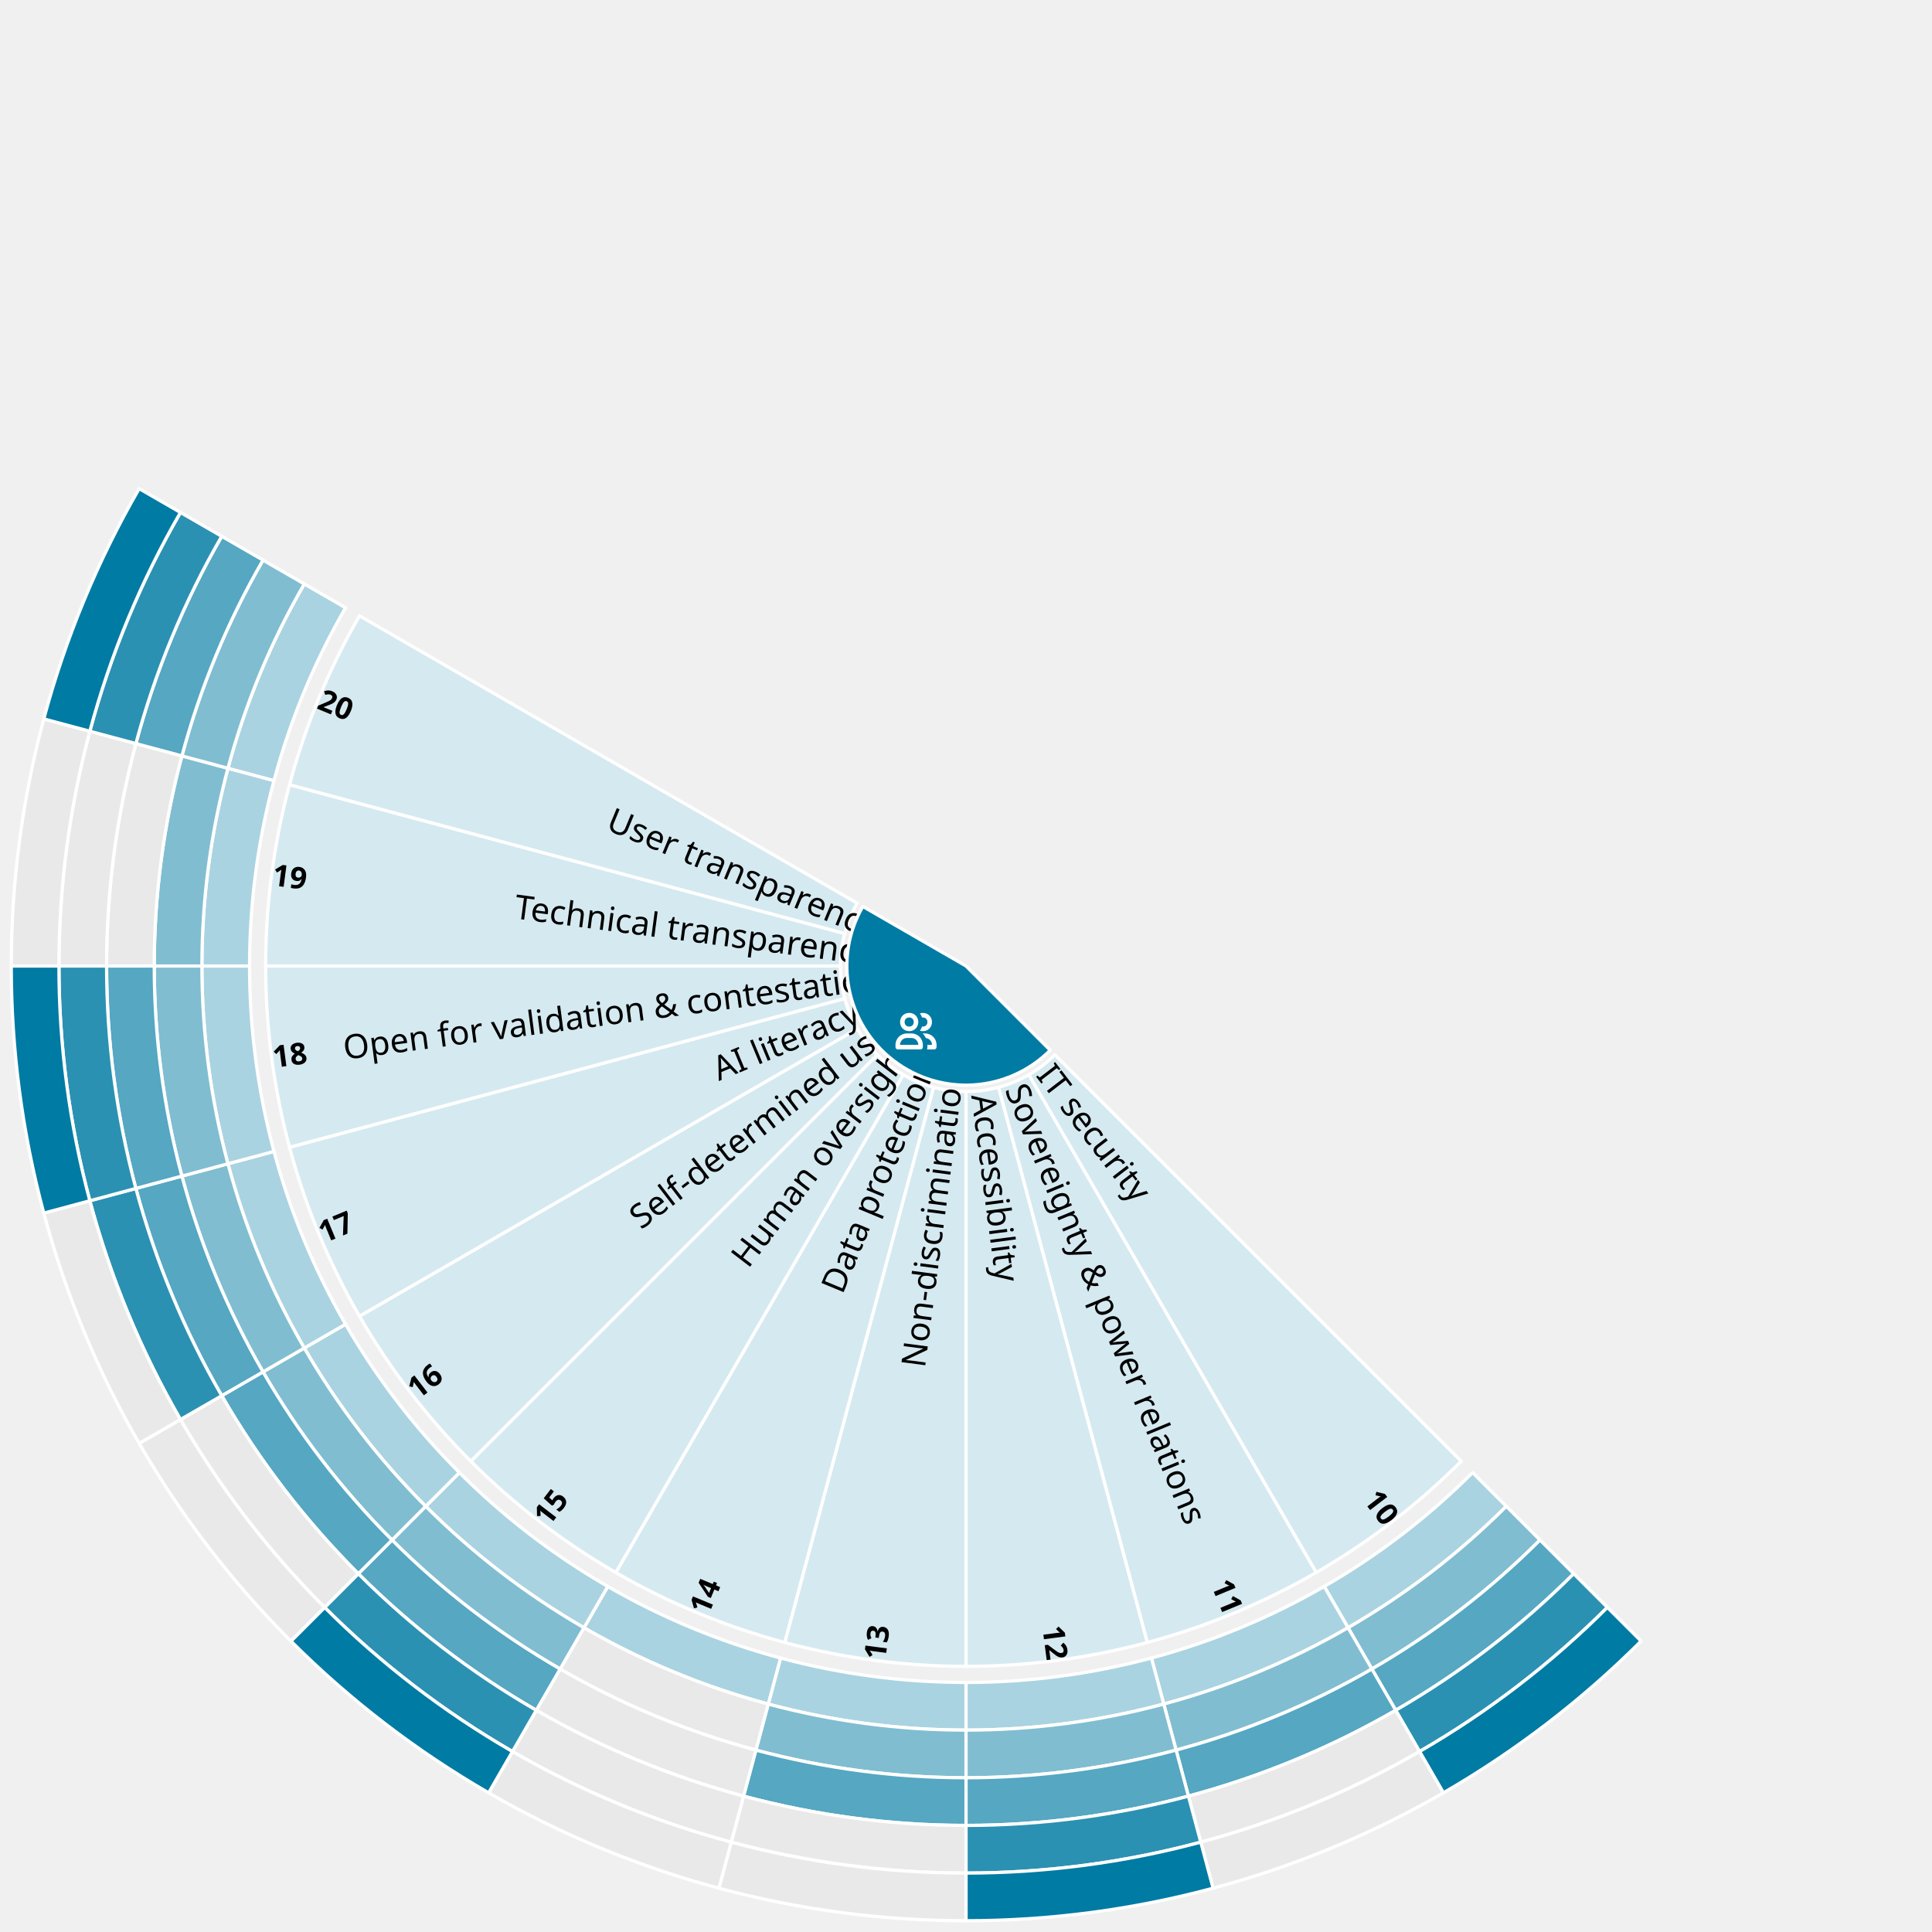
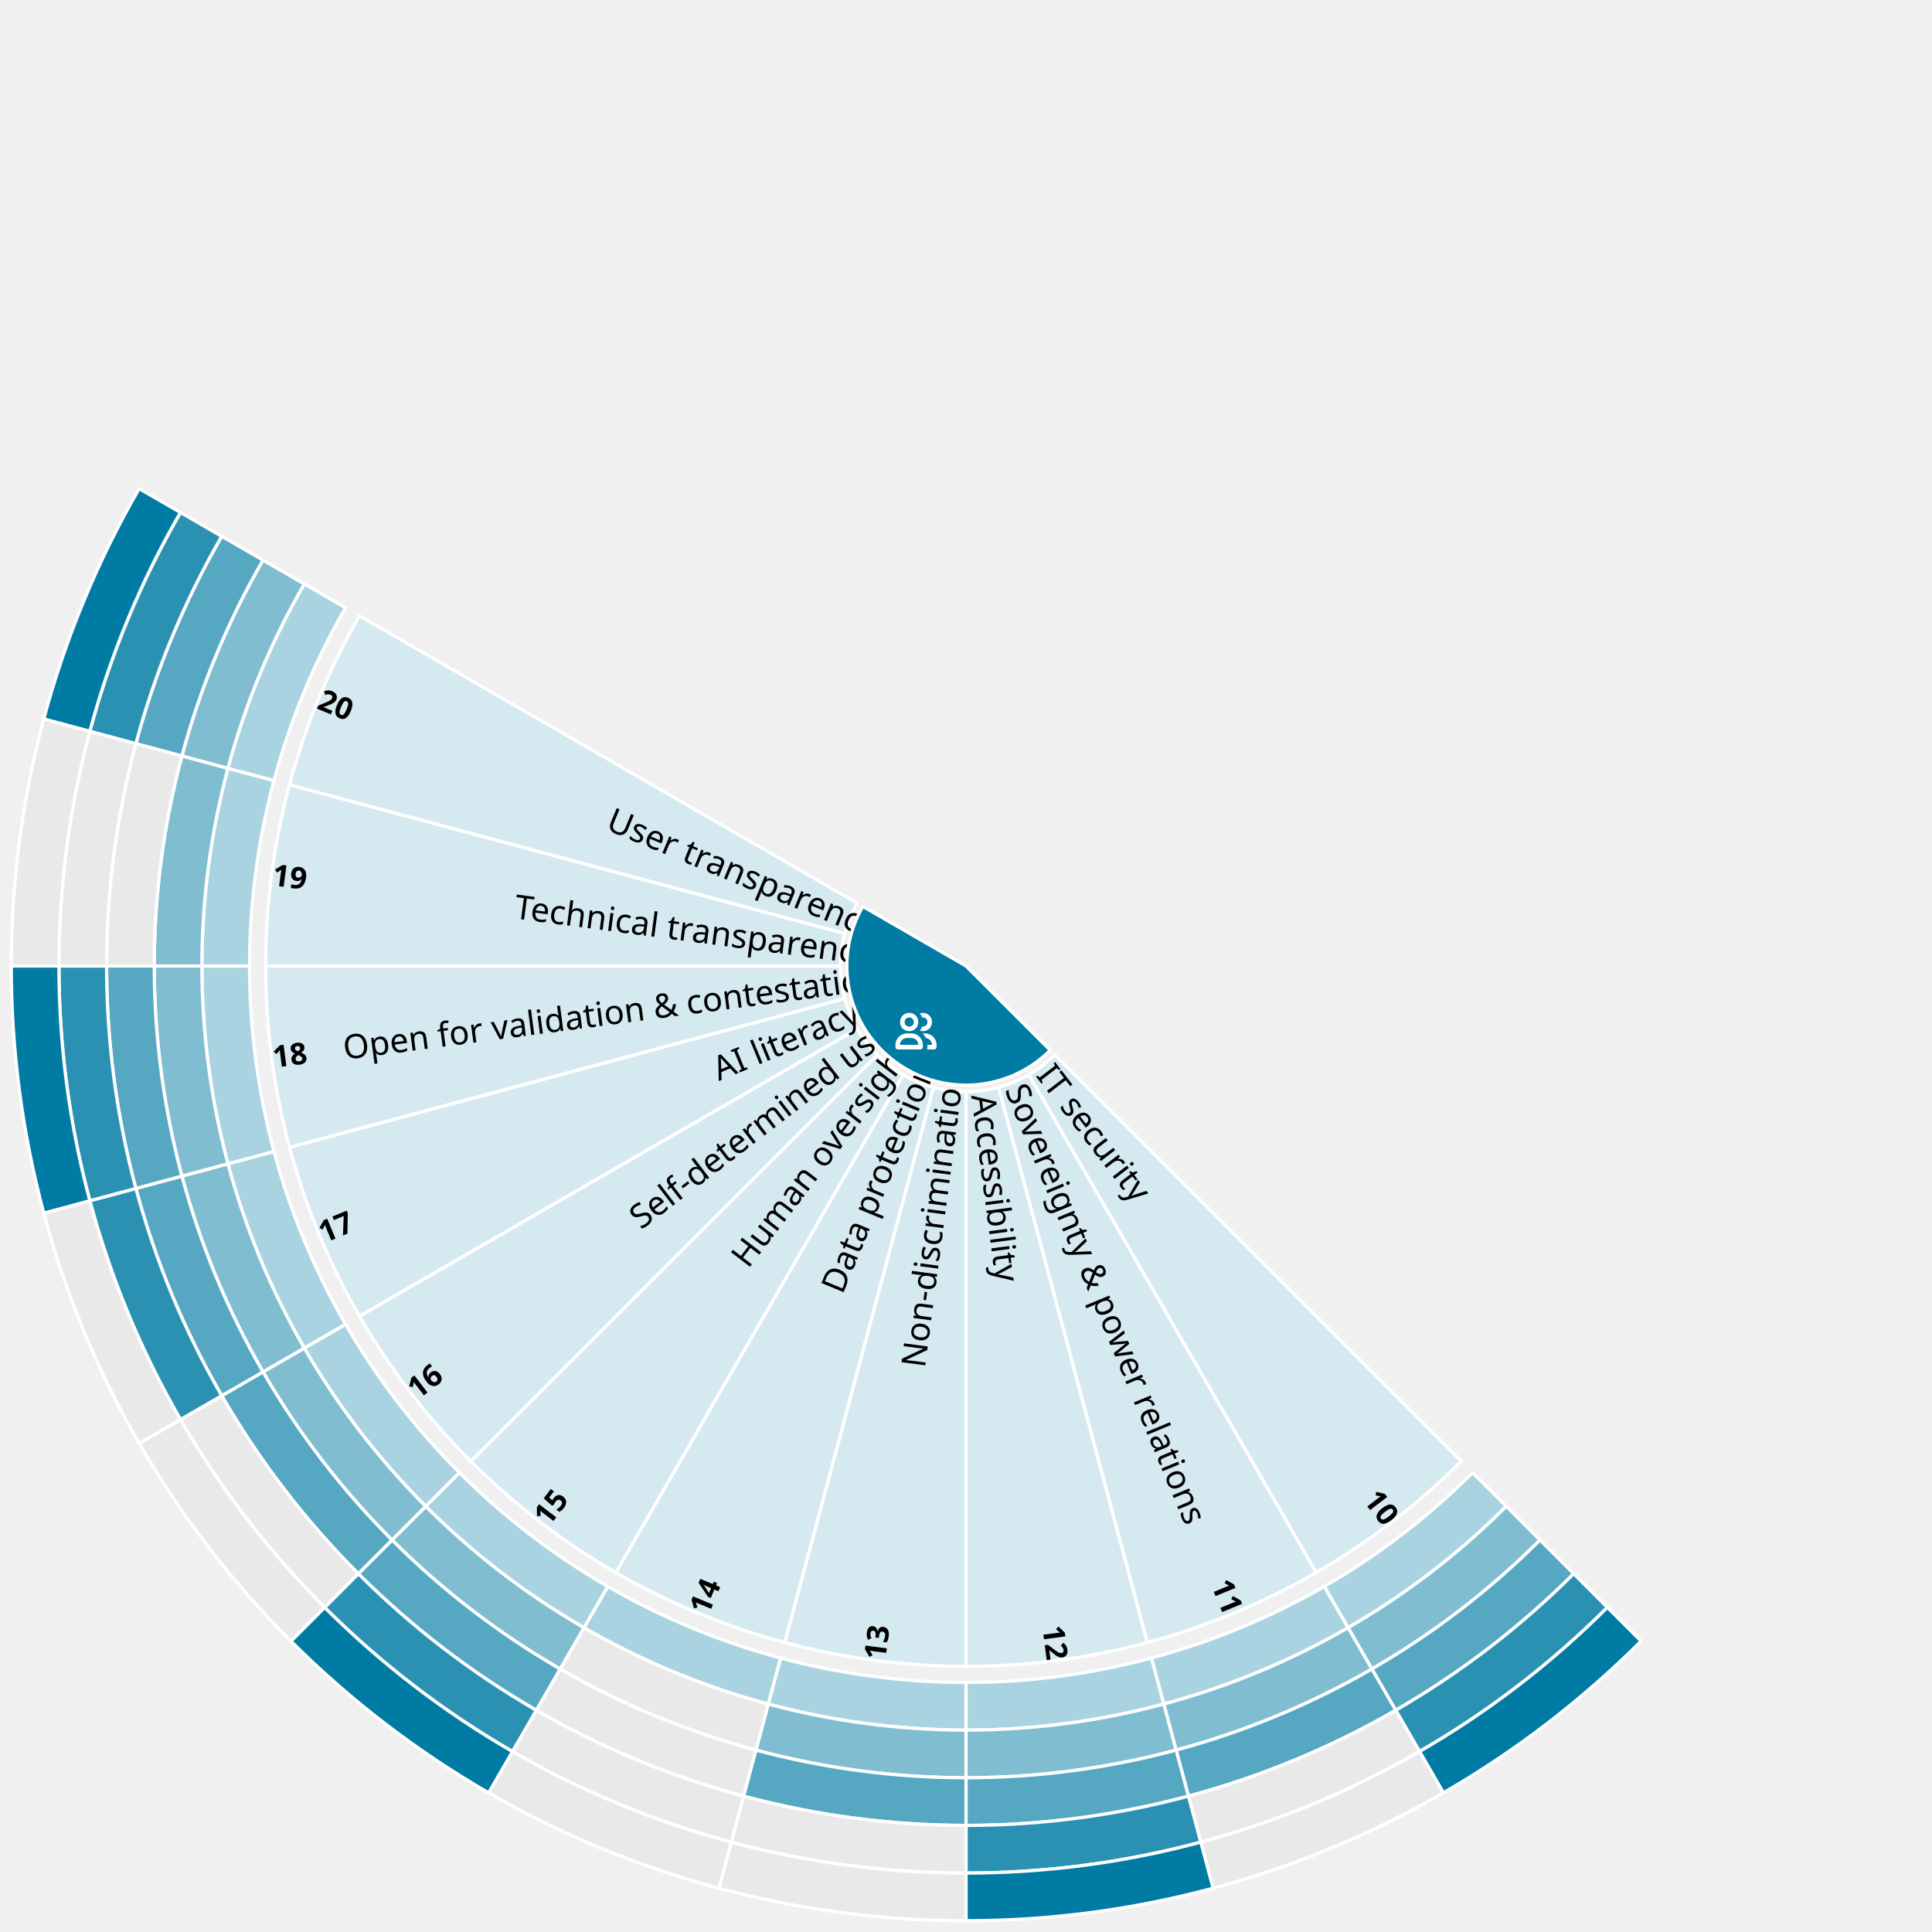
<svg xmlns="http://www.w3.org/2000/svg" xmlns:ns1="https://www.affinity.studio/" width="100%" height="100%" viewBox="40.157 272.634 2400 2400" version="1.1" xml:space="preserve" style="fill-rule:evenodd;clip-rule:evenodd;stroke-linecap:round;stroke-linejoin:round;stroke-miterlimit:1.5;">
  <g id="Diagram" ns1:id="Diagram">
    <g id="Social-Sustainability" ns1:id="Social Sustainability">
      <g id="C10" ns1:id="10 IT security">
        <path id="C10-wedge" ns1:id="Wedge" d="M1855.340,2087.817A870.000,870.000 0 0,1 1675.157,2226.076L1318.157,1607.734A156.000,156.000 0 0,0 1350.466,1582.943Z" style="fill:rgb(213,233,240);stroke:white;stroke-width:4px;" />
        <path id="C10-rating1" ns1:id="Rating 1" d="M1911.343,2143.820A949.200,949.200 0 0,1 1714.757,2294.665L1685.157,2243.397A890.000,890.000 0 0,0 1869.482,2101.959Z" style="fill:rgb(170,211,225);stroke:white;stroke-width:4px;" />
        <path id="C10-rating2" ns1:id="Rating 2" d="M1953.204,2185.680A1008.400,1008.400 0 0,1 1744.357,2345.934L1714.757,2294.665A949.200,949.200 0 0,0 1911.343,2143.820Z" style="fill:rgb(128,189,209);stroke:white;stroke-width:4px;" />
        <path id="C10-rating3" ns1:id="Rating 3" d="M1995.065,2227.541A1067.600,1067.600 0 0,1 1773.957,2397.203L1744.357,2345.934A1008.400,1008.400 0 0,0 1953.204,2185.680Z" style="fill:rgb(85,167,194);stroke:white;stroke-width:4px;" />
        <path id="C10-rating4" ns1:id="Rating 4" d="M2036.925,2269.402A1126.800,1126.800 0 0,1 1803.557,2448.471L1773.957,2397.203A1067.600,1067.600 0 0,0 1995.065,2227.541Z" style="fill:rgb(43,145,178);stroke:white;stroke-width:4px;" />
        <path id="C10-rating5" ns1:id="Rating 5" d="M2078.786,2311.263A1186.000,1186.000 0 0,1 1833.157,2499.740L1803.557,2448.471A1126.800,1126.800 0 0,0 2036.925,2269.402Z" style="fill:rgb(0,123,163);stroke:white;stroke-width:4px;" />
-         <text id="C10-number" ns1:id="Number" transform="matrix(0.608762,0.793353,-0.793353,0.608762,3046.148,-968.0088)" x="1663.184px" y="2931.684px" style="font-family:'PTSans-Bold', 'PT Sans', sans-serif;font-weight:700;font-size:37.5px;">10</text>
+         <text id="C10-number" ns1:id="Number" transform="matrix(0.608762,0.793353,-0.793353,0.608762,3046.148,-968.0088)" x="1663.188px" y="2931.684px" style="font-family:'PTSans-Bold', 'PT Sans', sans-serif;font-weight:700;font-size:37.5px;">10</text>
        <text id="C10-label" ns1:id="Label" transform="matrix(0.608762,0.793353,-0.793353,0.608762,2643.953,-1492.159)" x="1658.000px" y="2933.142px" style="font-family:'PTSans-Regular', 'PT Sans', sans-serif;font-size:41.667px;">IT security</text>
      </g>
      <g id="C11" ns1:id="11 Sovereignty &amp; power relations">
        <path id="C11-wedge" ns1:id="Wedge" d="M1675.157,2226.076A870.000,870.000 0 0,1 1465.330,2312.989L1280.533,1623.318A156.000,156.000 0 0,0 1318.157,1607.734Z" style="fill:rgb(213,233,240);stroke:white;stroke-width:4px;" />
        <path id="C11-rating1" ns1:id="Rating 1" d="M1714.757,2294.665A949.200,949.200 0 0,1 1485.828,2389.491L1470.506,2332.308A890.000,890.000 0 0,0 1685.157,2243.397Z" style="fill:rgb(170,211,225);stroke:white;stroke-width:4px;" />
        <path id="C11-rating2" ns1:id="Rating 2" d="M1744.357,2345.934A1008.400,1008.400 0 0,1 1501.151,2446.674L1485.828,2389.491A949.200,949.200 0 0,0 1714.757,2294.665Z" style="fill:rgb(128,189,209);stroke:white;stroke-width:4px;" />
        <path id="C11-rating3" ns1:id="Rating 3" d="M1773.957,2397.203A1067.600,1067.600 0 0,1 1516.473,2503.856L1501.151,2446.674A1008.400,1008.400 0 0,0 1744.357,2345.934Z" style="fill:rgb(85,167,194);stroke:white;stroke-width:4px;" />
        <path id="C11-rating4" ns1:id="Rating 4" d="M1803.557,2448.471A1126.800,1126.800 0 0,1 1531.795,2561.039L1516.473,2503.856A1067.600,1067.600 0 0,0 1773.957,2397.203Z" style="fill:rgb(233,233,233);stroke:white;stroke-width:4px;" />
        <path id="C11-rating5" ns1:id="Rating 5" d="M1833.157,2499.740A1186.000,1186.000 0 0,1 1547.117,2618.222L1531.795,2561.039A1126.800,1126.800 0 0,0 1803.557,2448.471Z" style="fill:rgb(233,233,233);stroke:white;stroke-width:4px;" />
-         <text id="C11-number" ns1:id="Number" transform="matrix(0.382684,0.92388,-0.92388,0.382684,3616.295,-417.4212)" x="1663.184px" y="2931.684px" style="font-family:'PTSans-Bold', 'PT Sans', sans-serif;font-weight:700;font-size:37.5px;">11</text>
+         <text id="C11-number" ns1:id="Number" transform="matrix(0.382684,0.92388,-0.92388,0.382684,3616.295,-417.4212)" x="1663.188px" y="2931.684px" style="font-family:'PTSans-Bold', 'PT Sans', sans-serif;font-weight:700;font-size:37.5px;">11</text>
        <text id="C11-label" ns1:id="Label" transform="matrix(0.382684,0.92388,-0.92388,0.382684,3363.465,-1027.807)" x="1658.000px" y="2933.142px" style="font-family:'PTSans-Regular', 'PT Sans', sans-serif;font-size:41.667px;">Sovereignty &amp; power relations</text>
      </g>
      <g id="C12" ns1:id="12 Accessibility">
        <path id="C12-wedge" ns1:id="Wedge" d="M1465.330,2312.989A870.000,870.000 0 0,1 1240.157,2342.634L1240.157,1628.634A156.000,156.000 0 0,0 1280.533,1623.318Z" style="fill:rgb(213,233,240);stroke:white;stroke-width:4px;" />
        <path id="C12-rating1" ns1:id="Rating 1" d="M1485.828,2389.491A949.200,949.200 0 0,1 1240.157,2421.834L1240.157,2362.634A890.000,890.000 0 0,0 1470.506,2332.308Z" style="fill:rgb(170,211,225);stroke:white;stroke-width:4px;" />
        <path id="C12-rating2" ns1:id="Rating 2" d="M1501.151,2446.674A1008.400,1008.400 0 0,1 1240.157,2481.034L1240.157,2421.834A949.200,949.200 0 0,0 1485.828,2389.491Z" style="fill:rgb(128,189,209);stroke:white;stroke-width:4px;" />
        <path id="C12-rating3" ns1:id="Rating 3" d="M1516.473,2503.856A1067.600,1067.600 0 0,1 1240.157,2540.234L1240.157,2481.034A1008.400,1008.400 0 0,0 1501.151,2446.674Z" style="fill:rgb(85,167,194);stroke:white;stroke-width:4px;" />
        <path id="C12-rating4" ns1:id="Rating 4" d="M1531.795,2561.039A1126.800,1126.800 0 0,1 1240.157,2599.434L1240.157,2540.234A1067.600,1067.600 0 0,0 1516.473,2503.856Z" style="fill:rgb(43,145,178);stroke:white;stroke-width:4px;" />
        <path id="C12-rating5" ns1:id="Rating 5" d="M1547.117,2618.222A1186.000,1186.000 0 0,1 1240.157,2658.634L1240.157,2599.434A1126.800,1126.800 0 0,0 1531.795,2561.039Z" style="fill:rgb(0,123,163);stroke:white;stroke-width:4px;" />
-         <text id="C12-number" ns1:id="Number" transform="matrix(0.130526,0.991445,-0.991445,0.130526,4024.512,261.9707)" x="1663.184px" y="2931.684px" style="font-family:'PTSans-Bold', 'PT Sans', sans-serif;font-weight:700;font-size:37.5px;">12</text>
+         <text id="C12-number" ns1:id="Number" transform="matrix(0.130526,0.991445,-0.991445,0.130526,4024.512,261.9707)" x="1663.188px" y="2931.684px" style="font-family:'PTSans-Bold', 'PT Sans', sans-serif;font-weight:700;font-size:37.5px;">12</text>
        <text id="C12-label" ns1:id="Label" transform="matrix(0.130526,0.991445,-0.991445,0.130526,3938.277,-393.0542)" x="1658.000px" y="2933.142px" style="font-family:'PTSans-Regular', 'PT Sans', sans-serif;font-size:41.667px;">Accessibility</text>
      </g>
      <g id="C13" ns1:id="13 Non-discrimination">
        <path id="C13-wedge" ns1:id="Wedge" d="M1240.157,2342.634A870.000,870.000 0 0,1 1014.985,2312.989L1199.782,1623.318A156.000,156.000 0 0,0 1240.157,1628.634Z" style="fill:rgb(213,233,240);stroke:white;stroke-width:4px;" />
        <path id="C13-rating1" ns1:id="Rating 1" d="M1240.157,2421.834A949.200,949.200 0 0,1 994.486,2389.491L1009.808,2332.308A890.000,890.000 0 0,0 1240.157,2362.634Z" style="fill:rgb(170,211,225);stroke:white;stroke-width:4px;" />
        <path id="C13-rating2" ns1:id="Rating 2" d="M1240.157,2481.034A1008.400,1008.400 0 0,1 979.164,2446.674L994.486,2389.491A949.200,949.200 0 0,0 1240.157,2421.834Z" style="fill:rgb(128,189,209);stroke:white;stroke-width:4px;" />
        <path id="C13-rating3" ns1:id="Rating 3" d="M1240.157,2540.234A1067.600,1067.600 0 0,1 963.842,2503.856L979.164,2446.674A1008.400,1008.400 0 0,0 1240.157,2481.034Z" style="fill:rgb(85,167,194);stroke:white;stroke-width:4px;" />
        <path id="C13-rating4" ns1:id="Rating 4" d="M1240.157,2599.434A1126.800,1126.800 0 0,1 948.520,2561.039L963.842,2503.856A1067.600,1067.600 0 0,0 1240.157,2540.234Z" style="fill:rgb(233,233,233);stroke:white;stroke-width:4px;" />
        <path id="C13-rating5" ns1:id="Rating 5" d="M1240.157,2658.634A1186.000,1186.000 0 0,1 933.198,2618.222L948.520,2561.039A1126.800,1126.800 0 0,0 1240.157,2599.434Z" style="fill:rgb(233,233,233);stroke:white;stroke-width:4px;" />
-         <text id="C13-number" ns1:id="Number" transform="matrix(0.130526,-0.991445,0.991445,0.130526,-1983.916,3601.956)" x="1663.184px" y="2931.684px" style="font-family:'PTSans-Bold', 'PT Sans', sans-serif;font-weight:700;font-size:37.5px;">13</text>
-         <text id="C13-label" ns1:id="Label" transform="matrix(0.130526,-0.991445,0.991445,0.130526,-1983.916,3601.956)" x="2029.581px" y="2933.142px" style="font-family:'PTSans-Regular', 'PT Sans', sans-serif;font-size:41.667px;">Non-discrimination</text>
+         <text id="C13-number" ns1:id="Number" transform="matrix(0.130526,-0.991445,0.991445,0.130526,-1983.916,3601.956)" x="1663.188px" y="2931.684px" style="font-family:'PTSans-Bold', 'PT Sans', sans-serif;font-weight:700;font-size:37.5px;">13</text>
+         <text id="C13-label" ns1:id="Label" transform="matrix(0.130526,-0.991445,0.991445,0.130526,-1983.916,3601.956)" x="2029.506px" y="2933.142px" style="font-family:'PTSans-Regular', 'PT Sans', sans-serif;font-size:41.667px;">Non-discrimination</text>
      </g>
      <g id="C14" ns1:id="14 Data protection">
        <path id="C14-wedge" ns1:id="Wedge" d="M1014.985,2312.989A870.000,870.000 0 0,1 805.157,2226.076L1162.157,1607.734A156.000,156.000 0 0,0 1199.782,1623.318Z" style="fill:rgb(213,233,240);stroke:white;stroke-width:4px;" />
        <path id="C14-rating1" ns1:id="Rating 1" d="M994.486,2389.491A949.200,949.200 0 0,1 765.557,2294.665L795.157,2243.397A890.000,890.000 0 0,0 1009.808,2332.308Z" style="fill:rgb(170,211,225);stroke:white;stroke-width:4px;" />
        <path id="C14-rating2" ns1:id="Rating 2" d="M979.164,2446.674A1008.400,1008.400 0 0,1 735.957,2345.934L765.557,2294.665A949.200,949.200 0 0,0 994.486,2389.491Z" style="fill:rgb(233,233,233);stroke:white;stroke-width:4px;" />
        <path id="C14-rating3" ns1:id="Rating 3" d="M963.842,2503.856A1067.600,1067.600 0 0,1 706.357,2397.203L735.957,2345.934A1008.400,1008.400 0 0,0 979.164,2446.674Z" style="fill:rgb(233,233,233);stroke:white;stroke-width:4px;" />
        <path id="C14-rating4" ns1:id="Rating 4" d="M948.520,2561.039A1126.800,1126.800 0 0,1 676.757,2448.471L706.357,2397.203A1067.600,1067.600 0 0,0 963.842,2503.856Z" style="fill:rgb(233,233,233);stroke:white;stroke-width:4px;" />
        <path id="C14-rating5" ns1:id="Rating 5" d="M933.198,2618.222A1186.000,1186.000 0 0,1 647.157,2499.740L676.757,2448.471A1126.800,1126.800 0 0,0 948.520,2561.039Z" style="fill:rgb(233,233,233);stroke:white;stroke-width:4px;" />
-         <text id="C14-number" ns1:id="Number" transform="matrix(0.382683,-0.92388,0.92388,0.382683,-2425.167,2694.95)" x="1663.184px" y="2931.684px" style="font-family:'PTSans-Bold', 'PT Sans', sans-serif;font-weight:700;font-size:37.5px;">14</text>
-         <text id="C14-label" ns1:id="Label" transform="matrix(0.382683,-0.92388,0.92388,0.382683,-2425.167,2694.95)" x="2095.409px" y="2933.142px" style="font-family:'PTSans-Regular', 'PT Sans', sans-serif;font-size:41.667px;">Data protection</text>
+         <text id="C14-number" ns1:id="Number" transform="matrix(0.382683,-0.92388,0.92388,0.382683,-2425.167,2694.95)" x="1663.188px" y="2931.684px" style="font-family:'PTSans-Bold', 'PT Sans', sans-serif;font-weight:700;font-size:37.5px;">14</text>
+         <text id="C14-label" ns1:id="Label" transform="matrix(0.382683,-0.92388,0.92388,0.382683,-2425.167,2694.95)" x="2095.340px" y="2933.142px" style="font-family:'PTSans-Regular', 'PT Sans', sans-serif;font-size:41.667px;">Data protection</text>
      </g>
      <g id="C15" ns1:id="15 Human oversight">
        <path id="C15-wedge" ns1:id="Wedge" d="M805.157,2226.076A870.000,870.000 0 0,1 624.974,2087.817L1129.849,1582.943A156.000,156.000 0 0,0 1162.157,1607.734Z" style="fill:rgb(213,233,240);stroke:white;stroke-width:4px;" />
        <path id="C15-rating1" ns1:id="Rating 1" d="M765.557,2294.665A949.200,949.200 0 0,1 568.972,2143.820L610.832,2101.959A890.000,890.000 0 0,0 795.157,2243.397Z" style="fill:rgb(170,211,225);stroke:white;stroke-width:4px;" />
        <path id="C15-rating2" ns1:id="Rating 2" d="M735.957,2345.934A1008.400,1008.400 0 0,1 527.111,2185.680L568.972,2143.820A949.200,949.200 0 0,0 765.557,2294.665Z" style="fill:rgb(128,189,209);stroke:white;stroke-width:4px;" />
        <path id="C15-rating3" ns1:id="Rating 3" d="M706.357,2397.203A1067.600,1067.600 0 0,1 485.250,2227.541L527.111,2185.680A1008.400,1008.400 0 0,0 735.957,2345.934Z" style="fill:rgb(85,167,194);stroke:white;stroke-width:4px;" />
        <path id="C15-rating4" ns1:id="Rating 4" d="M676.757,2448.471A1126.800,1126.800 0 0,1 443.389,2269.402L485.250,2227.541A1067.600,1067.600 0 0,0 706.357,2397.203Z" style="fill:rgb(43,145,178);stroke:white;stroke-width:4px;" />
        <path id="C15-rating5" ns1:id="Rating 5" d="M647.157,2499.740A1186.000,1186.000 0 0,1 401.529,2311.263L443.389,2269.402A1126.800,1126.800 0 0,0 676.757,2448.471Z" style="fill:rgb(0,123,163);stroke:white;stroke-width:4px;" />
-         <text id="C15-number" ns1:id="Number" transform="matrix(0.608761,-0.793354,0.793354,0.608761,-2616.633,1704.645)" x="1663.184px" y="2931.684px" style="font-family:'PTSans-Bold', 'PT Sans', sans-serif;font-weight:700;font-size:37.5px;">15</text>
-         <text id="C15-label" ns1:id="Label" transform="matrix(0.608761,-0.793354,0.793354,0.608761,-2616.633,1704.645)" x="2068.206px" y="2933.142px" style="font-family:'PTSans-Regular', 'PT Sans', sans-serif;font-size:41.667px;">Human oversight</text>
+         <text id="C15-number" ns1:id="Number" transform="matrix(0.608761,-0.793354,0.793354,0.608761,-2616.633,1704.645)" x="1663.188px" y="2931.684px" style="font-family:'PTSans-Bold', 'PT Sans', sans-serif;font-weight:700;font-size:37.5px;">15</text>
+         <text id="C15-label" ns1:id="Label" transform="matrix(0.608761,-0.793354,0.793354,0.608761,-2616.633,1704.645)" x="2068.131px" y="2933.142px" style="font-family:'PTSans-Regular', 'PT Sans', sans-serif;font-size:41.667px;">Human oversight</text>
      </g>
      <g id="C16" ns1:id="16 Self-determined use">
        <path id="C16-wedge" ns1:id="Wedge" d="M624.974,2087.817A870.000,870.000 0 0,1 486.715,1907.634L1105.057,1550.634A156.000,156.000 0 0,0 1129.849,1582.943Z" style="fill:rgb(213,233,240);stroke:white;stroke-width:4px;" />
        <path id="C16-rating1" ns1:id="Rating 1" d="M568.972,2143.820A949.200,949.200 0 0,1 418.126,1947.234L469.395,1917.634A890.000,890.000 0 0,0 610.832,2101.959Z" style="fill:rgb(170,211,225);stroke:white;stroke-width:4px;" />
        <path id="C16-rating2" ns1:id="Rating 2" d="M527.111,2185.680A1008.400,1008.400 0 0,1 366.857,1976.834L418.126,1947.234A949.200,949.200 0 0,0 568.972,2143.820Z" style="fill:rgb(128,189,209);stroke:white;stroke-width:4px;" />
        <path id="C16-rating3" ns1:id="Rating 3" d="M485.250,2227.541A1067.600,1067.600 0 0,1 315.589,2006.434L366.857,1976.834A1008.400,1008.400 0 0,0 527.111,2185.680Z" style="fill:rgb(85,167,194);stroke:white;stroke-width:4px;" />
        <path id="C16-rating4" ns1:id="Rating 4" d="M443.389,2269.402A1126.800,1126.800 0 0,1 264.320,2036.034L315.589,2006.434A1067.600,1067.600 0 0,0 485.250,2227.541Z" style="fill:rgb(233,233,233);stroke:white;stroke-width:4px;" />
        <path id="C16-rating5" ns1:id="Rating 5" d="M401.529,2311.263A1186.000,1186.000 0 0,1 213.051,2065.634L264.320,2036.034A1126.800,1126.800 0 0,0 443.389,2269.402Z" style="fill:rgb(233,233,233);stroke:white;stroke-width:4px;" />
-         <text id="C16-number" ns1:id="Number" transform="matrix(0.793353,-0.608762,0.608762,0.793353,-2545.265,698.5287)" x="1663.184px" y="2931.684px" style="font-family:'PTSans-Bold', 'PT Sans', sans-serif;font-weight:700;font-size:37.5px;">16</text>
-         <text id="C16-label" ns1:id="Label" transform="matrix(0.793353,-0.608762,0.608762,0.793353,-2545.265,698.5287)" x="2011.878px" y="2933.142px" style="font-family:'PTSans-Regular', 'PT Sans', sans-serif;font-size:41.667px;">Self-determined use</text>
+         <text id="C16-number" ns1:id="Number" transform="matrix(0.793353,-0.608762,0.608762,0.793353,-2545.265,698.5287)" x="1663.188px" y="2931.684px" style="font-family:'PTSans-Bold', 'PT Sans', sans-serif;font-weight:700;font-size:37.5px;">16</text>
+         <text id="C16-label" ns1:id="Label" transform="matrix(0.793353,-0.608762,0.608762,0.793353,-2545.265,698.5287)" x="2011.798px" y="2933.142px" style="font-family:'PTSans-Regular', 'PT Sans', sans-serif;font-size:41.667px;">Self-determined use</text>
      </g>
      <g id="C17" ns1:id="17 AI literacy">
        <path id="C17-wedge" ns1:id="Wedge" d="M486.715,1907.634A870.000,870.000 0 0,1 399.802,1697.806L1089.473,1513.010A156.000,156.000 0 0,0 1105.057,1550.634Z" style="fill:rgb(213,233,240);stroke:white;stroke-width:4px;" />
        <path id="C17-rating1" ns1:id="Rating 1" d="M418.126,1947.234A949.200,949.200 0 0,1 323.301,1718.305L380.483,1702.983A890.000,890.000 0 0,0 469.395,1917.634Z" style="fill:rgb(170,211,225);stroke:white;stroke-width:4px;" />
        <path id="C17-rating2" ns1:id="Rating 2" d="M366.857,1976.834A1008.400,1008.400 0 0,1 266.118,1733.627L323.301,1718.305A949.200,949.200 0 0,0 418.126,1947.234Z" style="fill:rgb(128,189,209);stroke:white;stroke-width:4px;" />
        <path id="C17-rating3" ns1:id="Rating 3" d="M315.589,2006.434A1067.600,1067.600 0 0,1 208.935,1748.949L266.118,1733.627A1008.400,1008.400 0 0,0 366.857,1976.834Z" style="fill:rgb(85,167,194);stroke:white;stroke-width:4px;" />
        <path id="C17-rating4" ns1:id="Rating 4" d="M264.320,2036.034A1126.800,1126.800 0 0,1 151.752,1764.271L208.935,1748.949A1067.600,1067.600 0 0,0 315.589,2006.434Z" style="fill:rgb(43,145,178);stroke:white;stroke-width:4px;" />
        <path id="C17-rating5" ns1:id="Rating 5" d="M213.051,2065.634A1186.000,1186.000 0 0,1 94.569,1779.593L151.752,1764.271A1126.800,1126.800 0 0,0 264.320,2036.034Z" style="fill:rgb(233,233,233);stroke:white;stroke-width:4px;" />
-         <text id="C17-number" ns1:id="Number" transform="matrix(0.92388,-0.382684,0.382684,0.92388,-2215.927,-254.8336)" x="1663.184px" y="2931.684px" style="font-family:'PTSans-Bold', 'PT Sans', sans-serif;font-weight:700;font-size:37.5px;">17</text>
-         <text id="C17-label" ns1:id="Label" transform="matrix(0.92388,-0.382684,0.382684,0.92388,-2215.927,-254.8336)" x="2193.503px" y="2933.142px" style="font-family:'PTSans-Regular', 'PT Sans', sans-serif;font-size:41.667px;">AI literacy</text>
+         <text id="C17-number" ns1:id="Number" transform="matrix(0.92388,-0.382684,0.382684,0.92388,-2215.927,-254.8336)" x="1663.188px" y="2931.684px" style="font-family:'PTSans-Bold', 'PT Sans', sans-serif;font-weight:700;font-size:37.5px;">17</text>
+         <text id="C17-label" ns1:id="Label" transform="matrix(0.92388,-0.382684,0.382684,0.92388,-2215.927,-254.8336)" x="2193.465px" y="2933.142px" style="font-family:'PTSans-Regular', 'PT Sans', sans-serif;font-size:41.667px;">AI literacy</text>
      </g>
      <g id="C18" ns1:id="18 Open for validation &amp; contestation">
        <path id="C18-wedge" ns1:id="Wedge" d="M399.802,1697.806A870.000,870.000 0 0,1 370.157,1472.634L1084.157,1472.634A156.000,156.000 0 0,0 1089.473,1513.010Z" style="fill:rgb(213,233,240);stroke:white;stroke-width:4px;" />
        <path id="C18-rating1" ns1:id="Rating 1" d="M323.301,1718.305A949.200,949.200 0 0,1 290.957,1472.634L350.157,1472.634A890.000,890.000 0 0,0 380.483,1702.983Z" style="fill:rgb(170,211,225);stroke:white;stroke-width:4px;" />
        <path id="C18-rating2" ns1:id="Rating 2" d="M266.118,1733.627A1008.400,1008.400 0 0,1 231.757,1472.634L290.957,1472.634A949.200,949.200 0 0,0 323.301,1718.305Z" style="fill:rgb(128,189,209);stroke:white;stroke-width:4px;" />
        <path id="C18-rating3" ns1:id="Rating 3" d="M208.935,1748.949A1067.600,1067.600 0 0,1 172.557,1472.634L231.757,1472.634A1008.400,1008.400 0 0,0 266.118,1733.627Z" style="fill:rgb(85,167,194);stroke:white;stroke-width:4px;" />
        <path id="C18-rating4" ns1:id="Rating 4" d="M151.752,1764.271A1126.800,1126.800 0 0,1 113.357,1472.634L172.557,1472.634A1067.600,1067.600 0 0,0 208.935,1748.949Z" style="fill:rgb(43,145,178);stroke:white;stroke-width:4px;" />
        <path id="C18-rating5" ns1:id="Rating 5" d="M94.569,1779.593A1186.000,1186.000 0 0,1 54.157,1472.634L113.357,1472.634A1126.800,1126.800 0 0,0 151.752,1764.271Z" style="fill:rgb(0,123,163);stroke:white;stroke-width:4px;" />
-         <text id="C18-number" ns1:id="Number" transform="matrix(0.991445,-0.130526,0.130526,0.991445,-1651.062,-1090.472)" x="1663.184px" y="2931.684px" style="font-family:'PTSans-Bold', 'PT Sans', sans-serif;font-weight:700;font-size:37.5px;">18</text>
-         <text id="C18-label" ns1:id="Label" transform="matrix(0.991445,-0.130526,0.130526,0.991445,-1651.062,-1090.472)" x="1751.659px" y="2933.142px" style="font-family:'PTSans-Regular', 'PT Sans', sans-serif;font-size:41.667px;">Open for validation &amp; contestation</text>
+         <text id="C18-number" ns1:id="Number" transform="matrix(0.991445,-0.130526,0.130526,0.991445,-1651.062,-1090.472)" x="1663.188px" y="2931.684px" style="font-family:'PTSans-Bold', 'PT Sans', sans-serif;font-weight:700;font-size:37.5px;">18</text>
+         <text id="C18-label" ns1:id="Label" transform="matrix(0.991445,-0.130526,0.130526,0.991445,-1651.062,-1090.472)" x="1751.504px" y="2933.142px" style="font-family:'PTSans-Regular', 'PT Sans', sans-serif;font-size:41.667px;">Open for validation &amp; contestation</text>
      </g>
      <g id="C19" ns1:id="19 Technical transparency">
        <path id="C19-wedge" ns1:id="Wedge" d="M370.157,1472.634A870.000,870.000 0 0,1 399.802,1247.461L1089.473,1432.258A156.000,156.000 0 0,0 1084.157,1472.634Z" style="fill:rgb(213,233,240);stroke:white;stroke-width:4px;" />
        <path id="C19-rating1" ns1:id="Rating 1" d="M290.957,1472.634A949.200,949.200 0 0,1 323.301,1226.963L380.483,1242.285A890.000,890.000 0 0,0 350.157,1472.634Z" style="fill:rgb(170,211,225);stroke:white;stroke-width:4px;" />
        <path id="C19-rating2" ns1:id="Rating 2" d="M231.757,1472.634A1008.400,1008.400 0 0,1 266.118,1211.641L323.301,1226.963A949.200,949.200 0 0,0 290.957,1472.634Z" style="fill:rgb(128,189,209);stroke:white;stroke-width:4px;" />
        <path id="C19-rating3" ns1:id="Rating 3" d="M172.557,1472.634A1067.600,1067.600 0 0,1 208.935,1196.319L266.118,1211.641A1008.400,1008.400 0 0,0 231.757,1472.634Z" style="fill:rgb(233,233,233);stroke:white;stroke-width:4px;" />
        <path id="C19-rating4" ns1:id="Rating 4" d="M113.357,1472.634A1126.800,1126.800 0 0,1 151.752,1180.997L208.935,1196.319A1067.600,1067.600 0 0,0 172.557,1472.634Z" style="fill:rgb(233,233,233);stroke:white;stroke-width:4px;" />
        <path id="C19-rating5" ns1:id="Rating 5" d="M54.157,1472.634A1186.000,1186.000 0 0,1 94.569,1165.675L151.752,1180.997A1126.800,1126.800 0 0,0 113.357,1472.634Z" style="fill:rgb(233,233,233);stroke:white;stroke-width:4px;" />
-         <text id="C19-number" ns1:id="Number" transform="matrix(0.991445,0.130526,-0.130526,0.991445,-889.1654,-1751.439)" x="1663.184px" y="2931.684px" style="font-family:'PTSans-Bold', 'PT Sans', sans-serif;font-weight:700;font-size:37.5px;">19</text>
-         <text id="C19-label" ns1:id="Label" transform="matrix(0.991445,0.130526,-0.130526,0.991445,-889.1654,-1751.439)" x="1966.769px" y="2933.142px" style="font-family:'PTSans-Regular', 'PT Sans', sans-serif;font-size:41.667px;">Technical transparency</text>
+         <text id="C19-number" ns1:id="Number" transform="matrix(0.991445,0.130526,-0.130526,0.991445,-889.1654,-1751.439)" x="1663.188px" y="2931.684px" style="font-family:'PTSans-Bold', 'PT Sans', sans-serif;font-weight:700;font-size:37.5px;">19</text>
+         <text id="C19-label" ns1:id="Label" transform="matrix(0.991445,0.130526,-0.130526,0.991445,-889.1654,-1751.439)" x="1966.672px" y="2933.142px" style="font-family:'PTSans-Regular', 'PT Sans', sans-serif;font-size:41.667px;">Technical transparency</text>
      </g>
      <g id="C20" ns1:id="20 User transparency">
        <path id="C20-wedge" ns1:id="Wedge" d="M399.802,1247.461A870.000,870.000 0 0,1 486.715,1037.634L1105.057,1394.634A156.000,156.000 0 0,0 1089.473,1432.258Z" style="fill:rgb(213,233,240);stroke:white;stroke-width:4px;" />
        <path id="C20-rating1" ns1:id="Rating 1" d="M323.301,1226.963A949.200,949.200 0 0,1 418.126,998.034L469.395,1027.634A890.000,890.000 0 0,0 380.483,1242.285Z" style="fill:rgb(170,211,225);stroke:white;stroke-width:4px;" />
        <path id="C20-rating2" ns1:id="Rating 2" d="M266.118,1211.641A1008.400,1008.400 0 0,1 366.857,968.434L418.126,998.034A949.200,949.200 0 0,0 323.301,1226.963Z" style="fill:rgb(128,189,209);stroke:white;stroke-width:4px;" />
        <path id="C20-rating3" ns1:id="Rating 3" d="M208.935,1196.319A1067.600,1067.600 0 0,1 315.589,938.834L366.857,968.434A1008.400,1008.400 0 0,0 266.118,1211.641Z" style="fill:rgb(85,167,194);stroke:white;stroke-width:4px;" />
        <path id="C20-rating4" ns1:id="Rating 4" d="M151.752,1180.997A1126.800,1126.800 0 0,1 264.320,909.234L315.589,938.834A1067.600,1067.600 0 0,0 208.935,1196.319Z" style="fill:rgb(43,145,178);stroke:white;stroke-width:4px;" />
        <path id="C20-rating5" ns1:id="Rating 5" d="M94.569,1165.675A1186.000,1186.000 0 0,1 213.051,879.634L264.320,909.234A1126.800,1126.800 0 0,0 151.752,1180.997Z" style="fill:rgb(0,123,163);stroke:white;stroke-width:4px;" />
-         <text id="C20-number" ns1:id="Number" transform="matrix(0.92388,0.382683,-0.382683,0.92388,17.84086,-2192.69)" x="1663.184px" y="2931.684px" style="font-family:'PTSans-Bold', 'PT Sans', sans-serif;font-weight:700;font-size:37.5px;">20</text>
-         <text id="C20-label" ns1:id="Label" transform="matrix(0.92388,0.382683,-0.382683,0.92388,17.84086,-2192.69)" x="2052.378px" y="2933.142px" style="font-family:'PTSans-Regular', 'PT Sans', sans-serif;font-size:41.667px;">User transparency</text>
+         <text id="C20-number" ns1:id="Number" transform="matrix(0.92388,0.382683,-0.382683,0.92388,17.84086,-2192.69)" x="1663.188px" y="2931.684px" style="font-family:'PTSans-Bold', 'PT Sans', sans-serif;font-weight:700;font-size:37.5px;">20</text>
+         <text id="C20-label" ns1:id="Label" transform="matrix(0.92388,0.382683,-0.382683,0.92388,17.84086,-2192.69)" x="2052.298px" y="2933.142px" style="font-family:'PTSans-Regular', 'PT Sans', sans-serif;font-size:41.667px;">User transparency</text>
      </g>
    </g>
  </g>
  <g id="Centre" ns1:id="Centre">
    <g id="Centre-Social-Sustainability" ns1:id="Social Sustainability">
      <path ns1:id="Sector" d="M1240.157,1472.634L1344.809,1577.286A148.0,148.0 0 0,1 1111.986,1398.634Z" style="fill:rgb(0,123,163);stroke:white;stroke-width:4px;" />
      <g ns1:id="Icon" transform="translate(-8.415,12.094)">
        <path d="M10,13L8,13C5.24,13 3,15.24 3,18L3,19C3,19.55 3.45,20 4,20L14,20C14.55,20 15,19.55 15,19L15,18C15,15.24 12.76,13 10,13M5,18C5,16.35 6.35,15 8,15L10,15C11.65,15 13,16.35 13,18L5,18ZM12.73,6.51C12.65,6.29 12.54,6.09 12.43,5.89L12.43,5.88C11.74,4.74 10.5,3.99 9.01,3.99C6.73,3.99 5.01,5.71 5.01,7.99C5.01,10.27 6.73,11.99 9.01,11.99C10.5,11.99 11.74,11.25 12.43,10.1L12.43,10.09C12.55,9.89 12.65,9.69 12.73,9.47C12.75,9.41 12.76,9.35 12.78,9.29C12.84,9.12 12.89,8.95 12.93,8.77C12.98,8.52 13,8.26 13,7.99C13,7.72 12.97,7.46 12.93,7.21C12.9,7.03 12.84,6.86 12.78,6.69C12.76,6.63 12.75,6.57 12.73,6.51M9,10C7.82,10 7,9.18 7,8C7,6.82 7.82,6 9,6C10.18,6 11,6.82 11,8C11,9.18 10.18,10 9,10M15,10C14.89,10 14.78,9.99 14.67,9.97C14.45,10.63 14.11,11.24 13.69,11.78C14.1,11.91 14.53,12 15,12C17.28,12 19,10.28 19,8C19,5.72 17.28,4 15,4C14.53,4 14.1,4.09 13.69,4.22C14.12,4.75 14.45,5.36 14.67,6.03C14.78,6.02 14.88,6 15,6C16.18,6 17,6.82 17,8C17,9.18 16.18,10 15,10M16,13L14.89,13C15.49,13.58 15.97,14.27 16.33,15.03C17.83,15.2 19,16.46 19,18L17,18L17,19C17,19.35 16.93,19.69 16.82,20L20,20C20.55,20 21,19.55 21,19L21,18C21,15.24 18.76,13 16,13" transform="matrix(2.83305,0.000002,-0.000002,2.83305,1152.483,1507.48)" style="fill:white;fill-rule:nonzero;" />
      </g>
    </g>
  </g>
</svg>
